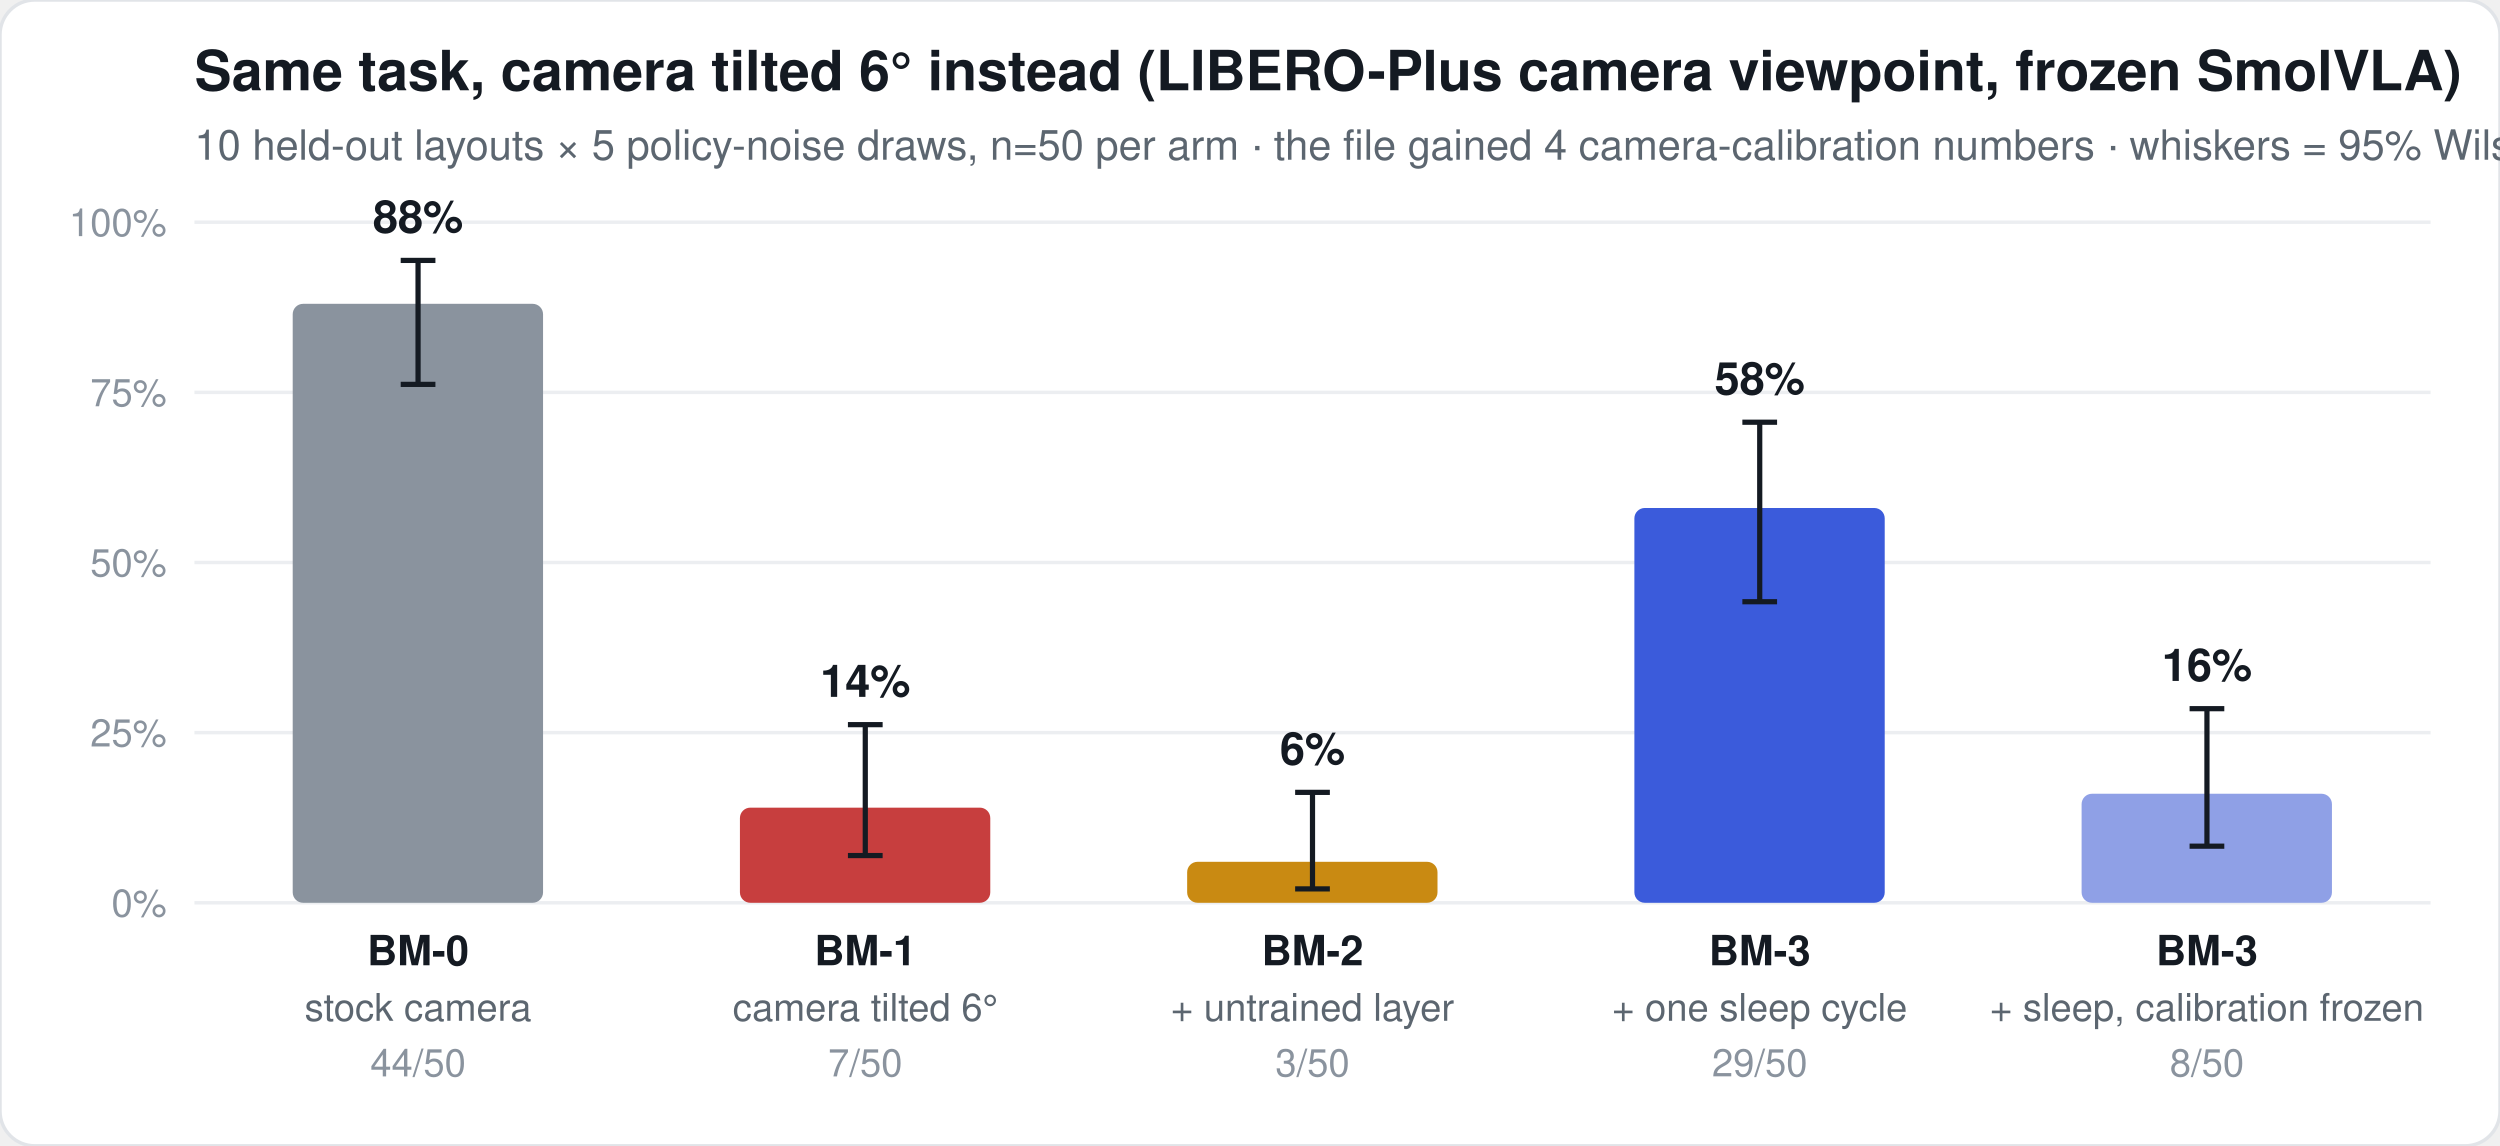
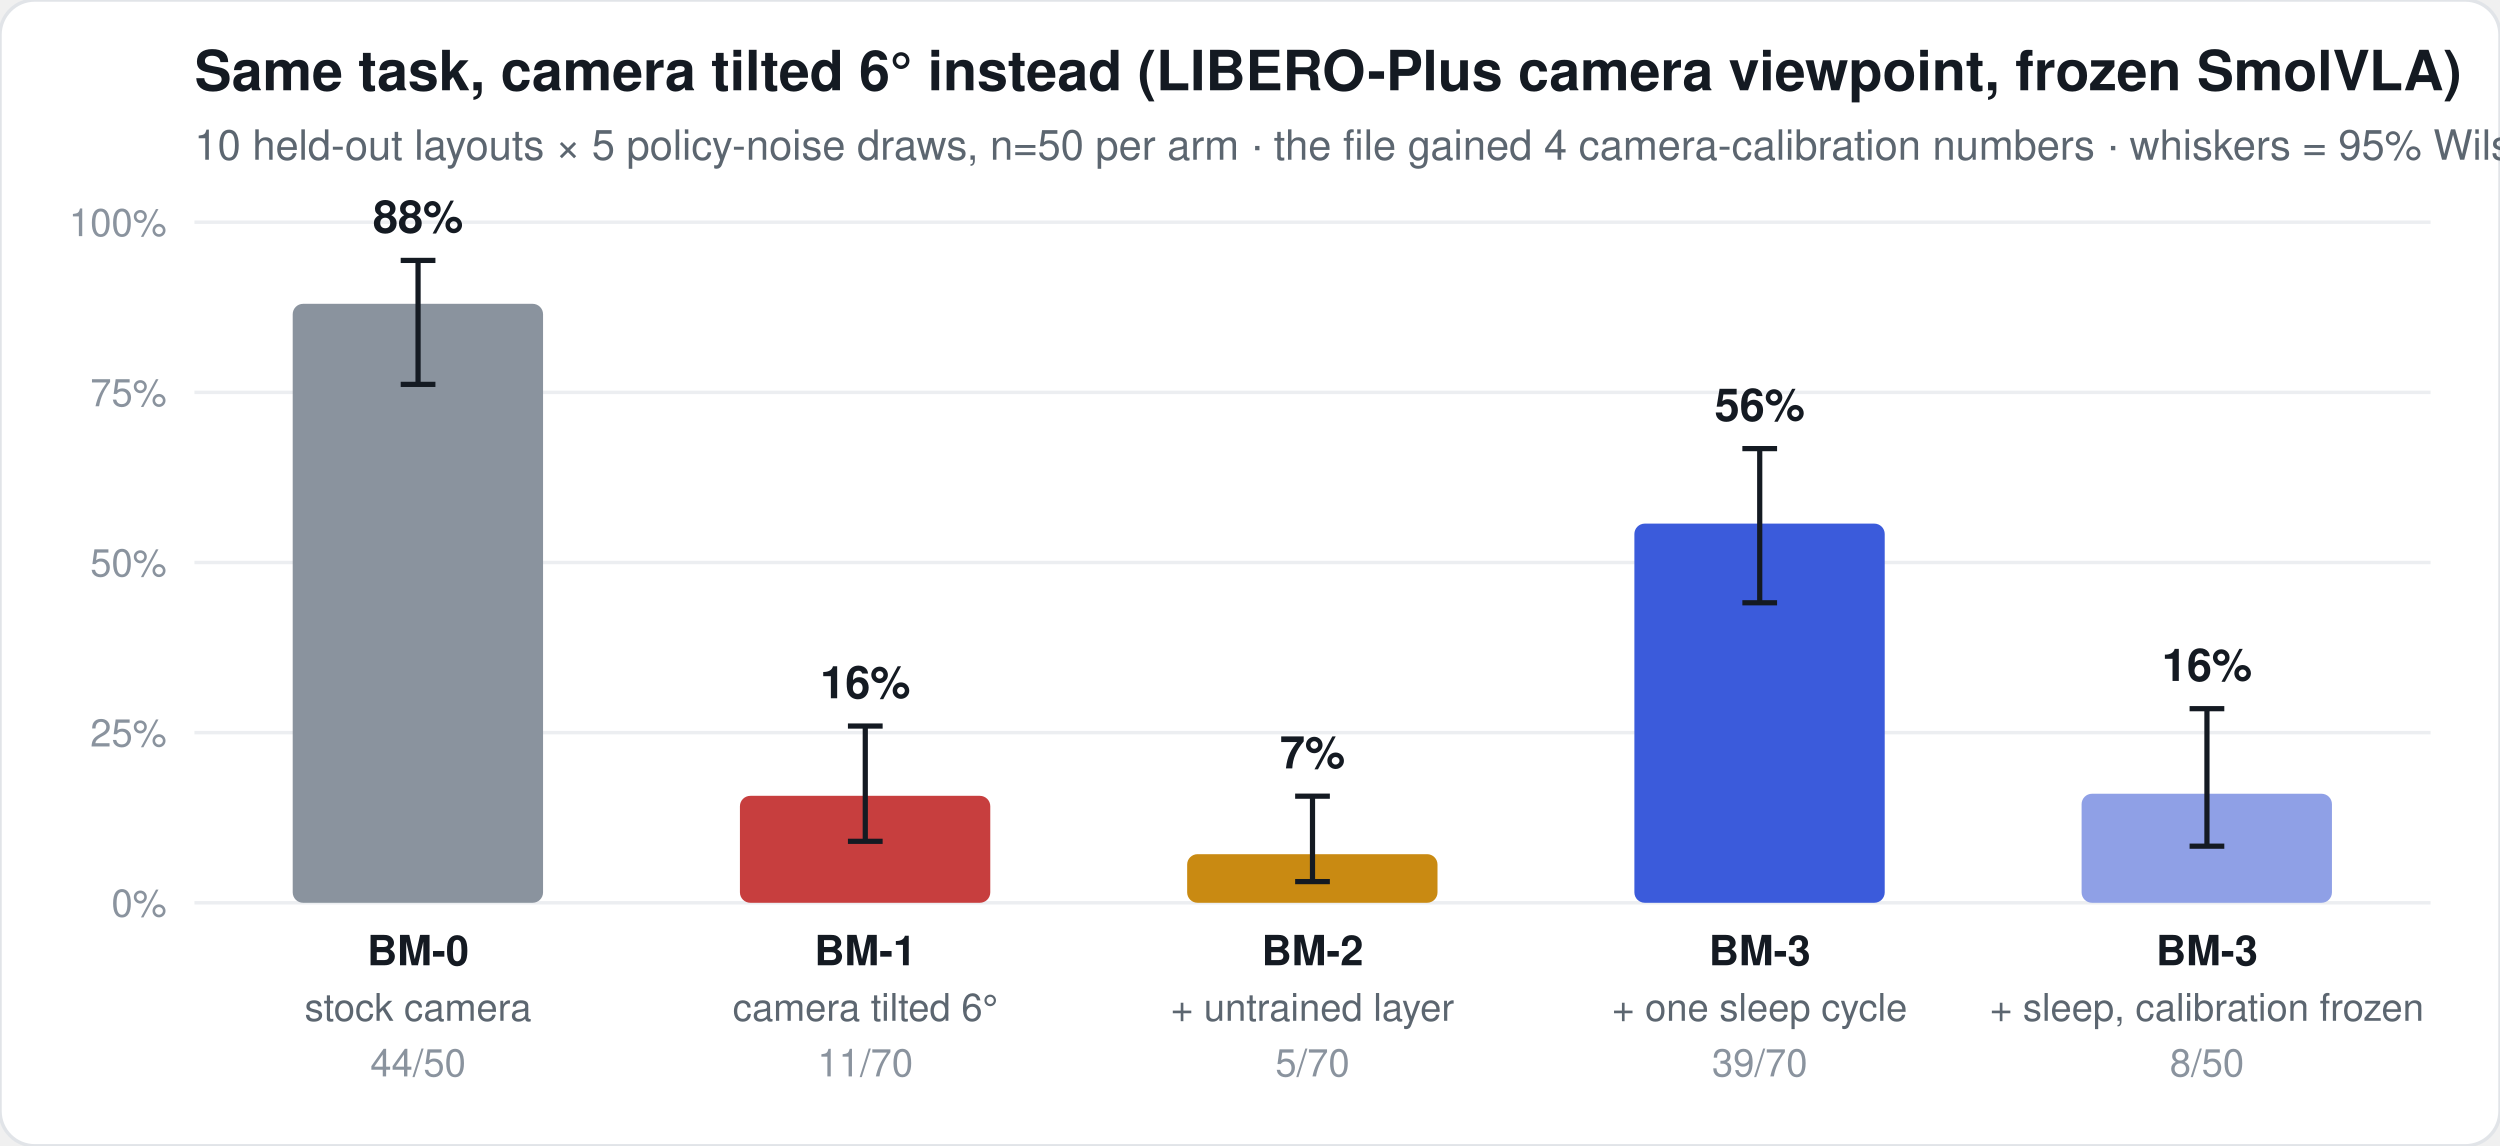
<svg xmlns="http://www.w3.org/2000/svg" viewBox="0 0 720 330" width="720" height="330" font-family="-apple-system,Segoe UI,Helvetica,Arial,sans-serif">
  <rect width="720" height="330" rx="10" fill="#ffffff" stroke="#e1e4e8" />
  <text x="56" y="26" font-size="16" font-weight="600" fill="#141a22">Same task, camera tilted 6° instead (LIBERO-Plus camera viewpoint, frozen SmolVLA)</text>
  <text x="56" y="46" font-size="12" fill="#5c6670">10 held-out layouts × 5 policy-noise draws, n=50 per arm · the file gained 4 camera-calibration numbers · whiskers = 95% Wilson CI</text>
  <line x1="56" x2="700" y1="260.0" y2="260.0" stroke="#eceef1" />
  <text x="48" y="264.0" font-size="11" fill="#8a939e" text-anchor="end">0%</text>
  <line x1="56" x2="700" y1="211.0" y2="211.0" stroke="#eceef1" />
  <text x="48" y="215.0" font-size="11" fill="#8a939e" text-anchor="end">25%</text>
  <line x1="56" x2="700" y1="162.0" y2="162.0" stroke="#eceef1" />
  <text x="48" y="166.0" font-size="11" fill="#8a939e" text-anchor="end">50%</text>
  <line x1="56" x2="700" y1="113.0" y2="113.0" stroke="#eceef1" />
  <text x="48" y="117.0" font-size="11" fill="#8a939e" text-anchor="end">75%</text>
  <line x1="56" x2="700" y1="64.0" y2="64.0" stroke="#eceef1" />
  <text x="48" y="68.0" font-size="11" fill="#8a939e" text-anchor="end">100%</text>
  <rect x="84.3" y="87.5" width="72.1" height="172.5" rx="3" fill="#8a939e" />
  <line x1="120.4" x2="120.4" y1="110.7" y2="75.0" stroke="#141a22" stroke-width="1.5" />
  <line x1="115.4" x2="125.4" y1="110.7" y2="110.7" stroke="#141a22" stroke-width="1.5" />
  <line x1="115.4" x2="125.4" y1="75.0" y2="75.0" stroke="#141a22" stroke-width="1.5" />
  <text x="120.4" y="67.0" font-size="13" font-weight="600" fill="#141a22" text-anchor="middle">88%</text>
  <text x="120.4" y="278" font-size="12" font-weight="600" fill="#141a22" text-anchor="middle">BM-0</text>
  <text x="120.4" y="294" font-size="11" fill="#5c6670" text-anchor="middle">stock camera</text>
  <text x="120.4" y="310" font-size="11" fill="#8a939e" text-anchor="middle">44/50</text>
-   <rect x="213.1" y="232.6" width="72.1" height="27.4" rx="3" fill="#c73e3e" />
-   <line x1="249.2" x2="249.2" y1="246.4" y2="208.7" stroke="#141a22" stroke-width="1.5" />
-   <line x1="244.2" x2="254.2" y1="246.4" y2="246.4" stroke="#141a22" stroke-width="1.5" />
-   <line x1="244.2" x2="254.2" y1="208.7" y2="208.7" stroke="#141a22" stroke-width="1.5" />
-   <text x="249.2" y="200.7" font-size="13" font-weight="600" fill="#141a22" text-anchor="middle">14%</text>
+   <rect x="213.1" y="229.2" width="72.1" height="30.8" rx="3" fill="#c73e3e" />
+   <line x1="249.2" x2="249.2" y1="242.3" y2="209.1" stroke="#141a22" stroke-width="1.5" />
+   <line x1="244.2" x2="254.2" y1="242.3" y2="242.3" stroke="#141a22" stroke-width="1.5" />
+   <line x1="244.2" x2="254.2" y1="209.1" y2="209.1" stroke="#141a22" stroke-width="1.5" />
+   <text x="249.2" y="201.1" font-size="13" font-weight="600" fill="#141a22" text-anchor="middle">16%</text>
  <text x="249.2" y="278" font-size="12" font-weight="600" fill="#141a22" text-anchor="middle">BM-1</text>
  <text x="249.2" y="294" font-size="11" fill="#5c6670" text-anchor="middle">camera tilted 6°</text>
-   <text x="249.2" y="310" font-size="11" fill="#8a939e" text-anchor="middle">7/50</text>
-   <rect x="341.9" y="248.2" width="72.1" height="11.8" rx="3" fill="#c98a12" />
-   <line x1="378.0" x2="378.0" y1="256.0" y2="228.2" stroke="#141a22" stroke-width="1.5" />
-   <line x1="373.0" x2="383.0" y1="256.0" y2="256.0" stroke="#141a22" stroke-width="1.5" />
-   <line x1="373.0" x2="383.0" y1="228.2" y2="228.2" stroke="#141a22" stroke-width="1.5" />
-   <text x="378.0" y="220.2" font-size="13" font-weight="600" fill="#141a22" text-anchor="middle">6%</text>
+   <text x="249.2" y="310" font-size="11" fill="#8a939e" text-anchor="middle">11/70</text>
+   <rect x="341.9" y="246.0" width="72.1" height="14.0" rx="3" fill="#c98a12" />
+   <line x1="378.0" x2="378.0" y1="253.9" y2="229.3" stroke="#141a22" stroke-width="1.5" />
+   <line x1="373.0" x2="383.0" y1="253.9" y2="253.9" stroke="#141a22" stroke-width="1.5" />
+   <line x1="373.0" x2="383.0" y1="229.3" y2="229.3" stroke="#141a22" stroke-width="1.5" />
+   <text x="378.0" y="221.3" font-size="13" font-weight="600" fill="#141a22" text-anchor="middle">7%</text>
  <text x="378.0" y="278" font-size="12" font-weight="600" fill="#141a22" text-anchor="middle">BM-2</text>
  <text x="378.0" y="294" font-size="11" fill="#5c6670" text-anchor="middle">+ untrained layer</text>
-   <text x="378.0" y="310" font-size="11" fill="#8a939e" text-anchor="middle">3/50</text>
-   <rect x="470.7" y="146.3" width="72.1" height="113.7" rx="3" fill="#3b5bdb" />
-   <line x1="506.8" x2="506.8" y1="173.3" y2="121.6" stroke="#141a22" stroke-width="1.5" />
-   <line x1="501.8" x2="511.8" y1="173.3" y2="173.3" stroke="#141a22" stroke-width="1.5" />
-   <line x1="501.8" x2="511.8" y1="121.6" y2="121.6" stroke="#141a22" stroke-width="1.5" />
-   <text x="506.8" y="113.6" font-size="13" font-weight="600" fill="#141a22" text-anchor="middle">58%</text>
+   <text x="378.0" y="310" font-size="11" fill="#8a939e" text-anchor="middle">5/70</text>
+   <rect x="470.7" y="150.8" width="72.1" height="109.2" rx="3" fill="#3b5bdb" />
+   <line x1="506.8" x2="506.8" y1="173.6" y2="129.2" stroke="#141a22" stroke-width="1.5" />
+   <line x1="501.8" x2="511.8" y1="173.6" y2="173.6" stroke="#141a22" stroke-width="1.5" />
+   <line x1="501.8" x2="511.8" y1="129.2" y2="129.2" stroke="#141a22" stroke-width="1.5" />
+   <text x="506.8" y="121.2" font-size="13" font-weight="600" fill="#141a22" text-anchor="middle">56%</text>
  <text x="506.8" y="278" font-size="12" font-weight="600" fill="#141a22" text-anchor="middle">BM-3</text>
  <text x="506.8" y="294" font-size="11" fill="#5c6670" text-anchor="middle">+ one sleep cycle</text>
-   <text x="506.8" y="310" font-size="11" fill="#8a939e" text-anchor="middle">29/50</text>
+   <text x="506.8" y="310" font-size="11" fill="#8a939e" text-anchor="middle">39/70</text>
  <rect x="599.5" y="228.6" width="72.1" height="31.4" rx="3" fill="#8fa0e6" />
  <line x1="635.6" x2="635.6" y1="243.7" y2="204.1" stroke="#141a22" stroke-width="1.5" />
  <line x1="630.6" x2="640.6" y1="243.7" y2="243.7" stroke="#141a22" stroke-width="1.5" />
  <line x1="630.6" x2="640.6" y1="204.1" y2="204.1" stroke="#141a22" stroke-width="1.5" />
  <text x="635.6" y="196.1" font-size="13" font-weight="600" fill="#141a22" text-anchor="middle">16%</text>
  <text x="635.6" y="278" font-size="12" font-weight="600" fill="#141a22" text-anchor="middle">BM-3</text>
  <text x="635.6" y="294" font-size="11" fill="#5c6670" text-anchor="middle">+ sleep, calibration frozen</text>
  <text x="635.6" y="310" font-size="11" fill="#8a939e" text-anchor="middle">8/50</text>
</svg>
